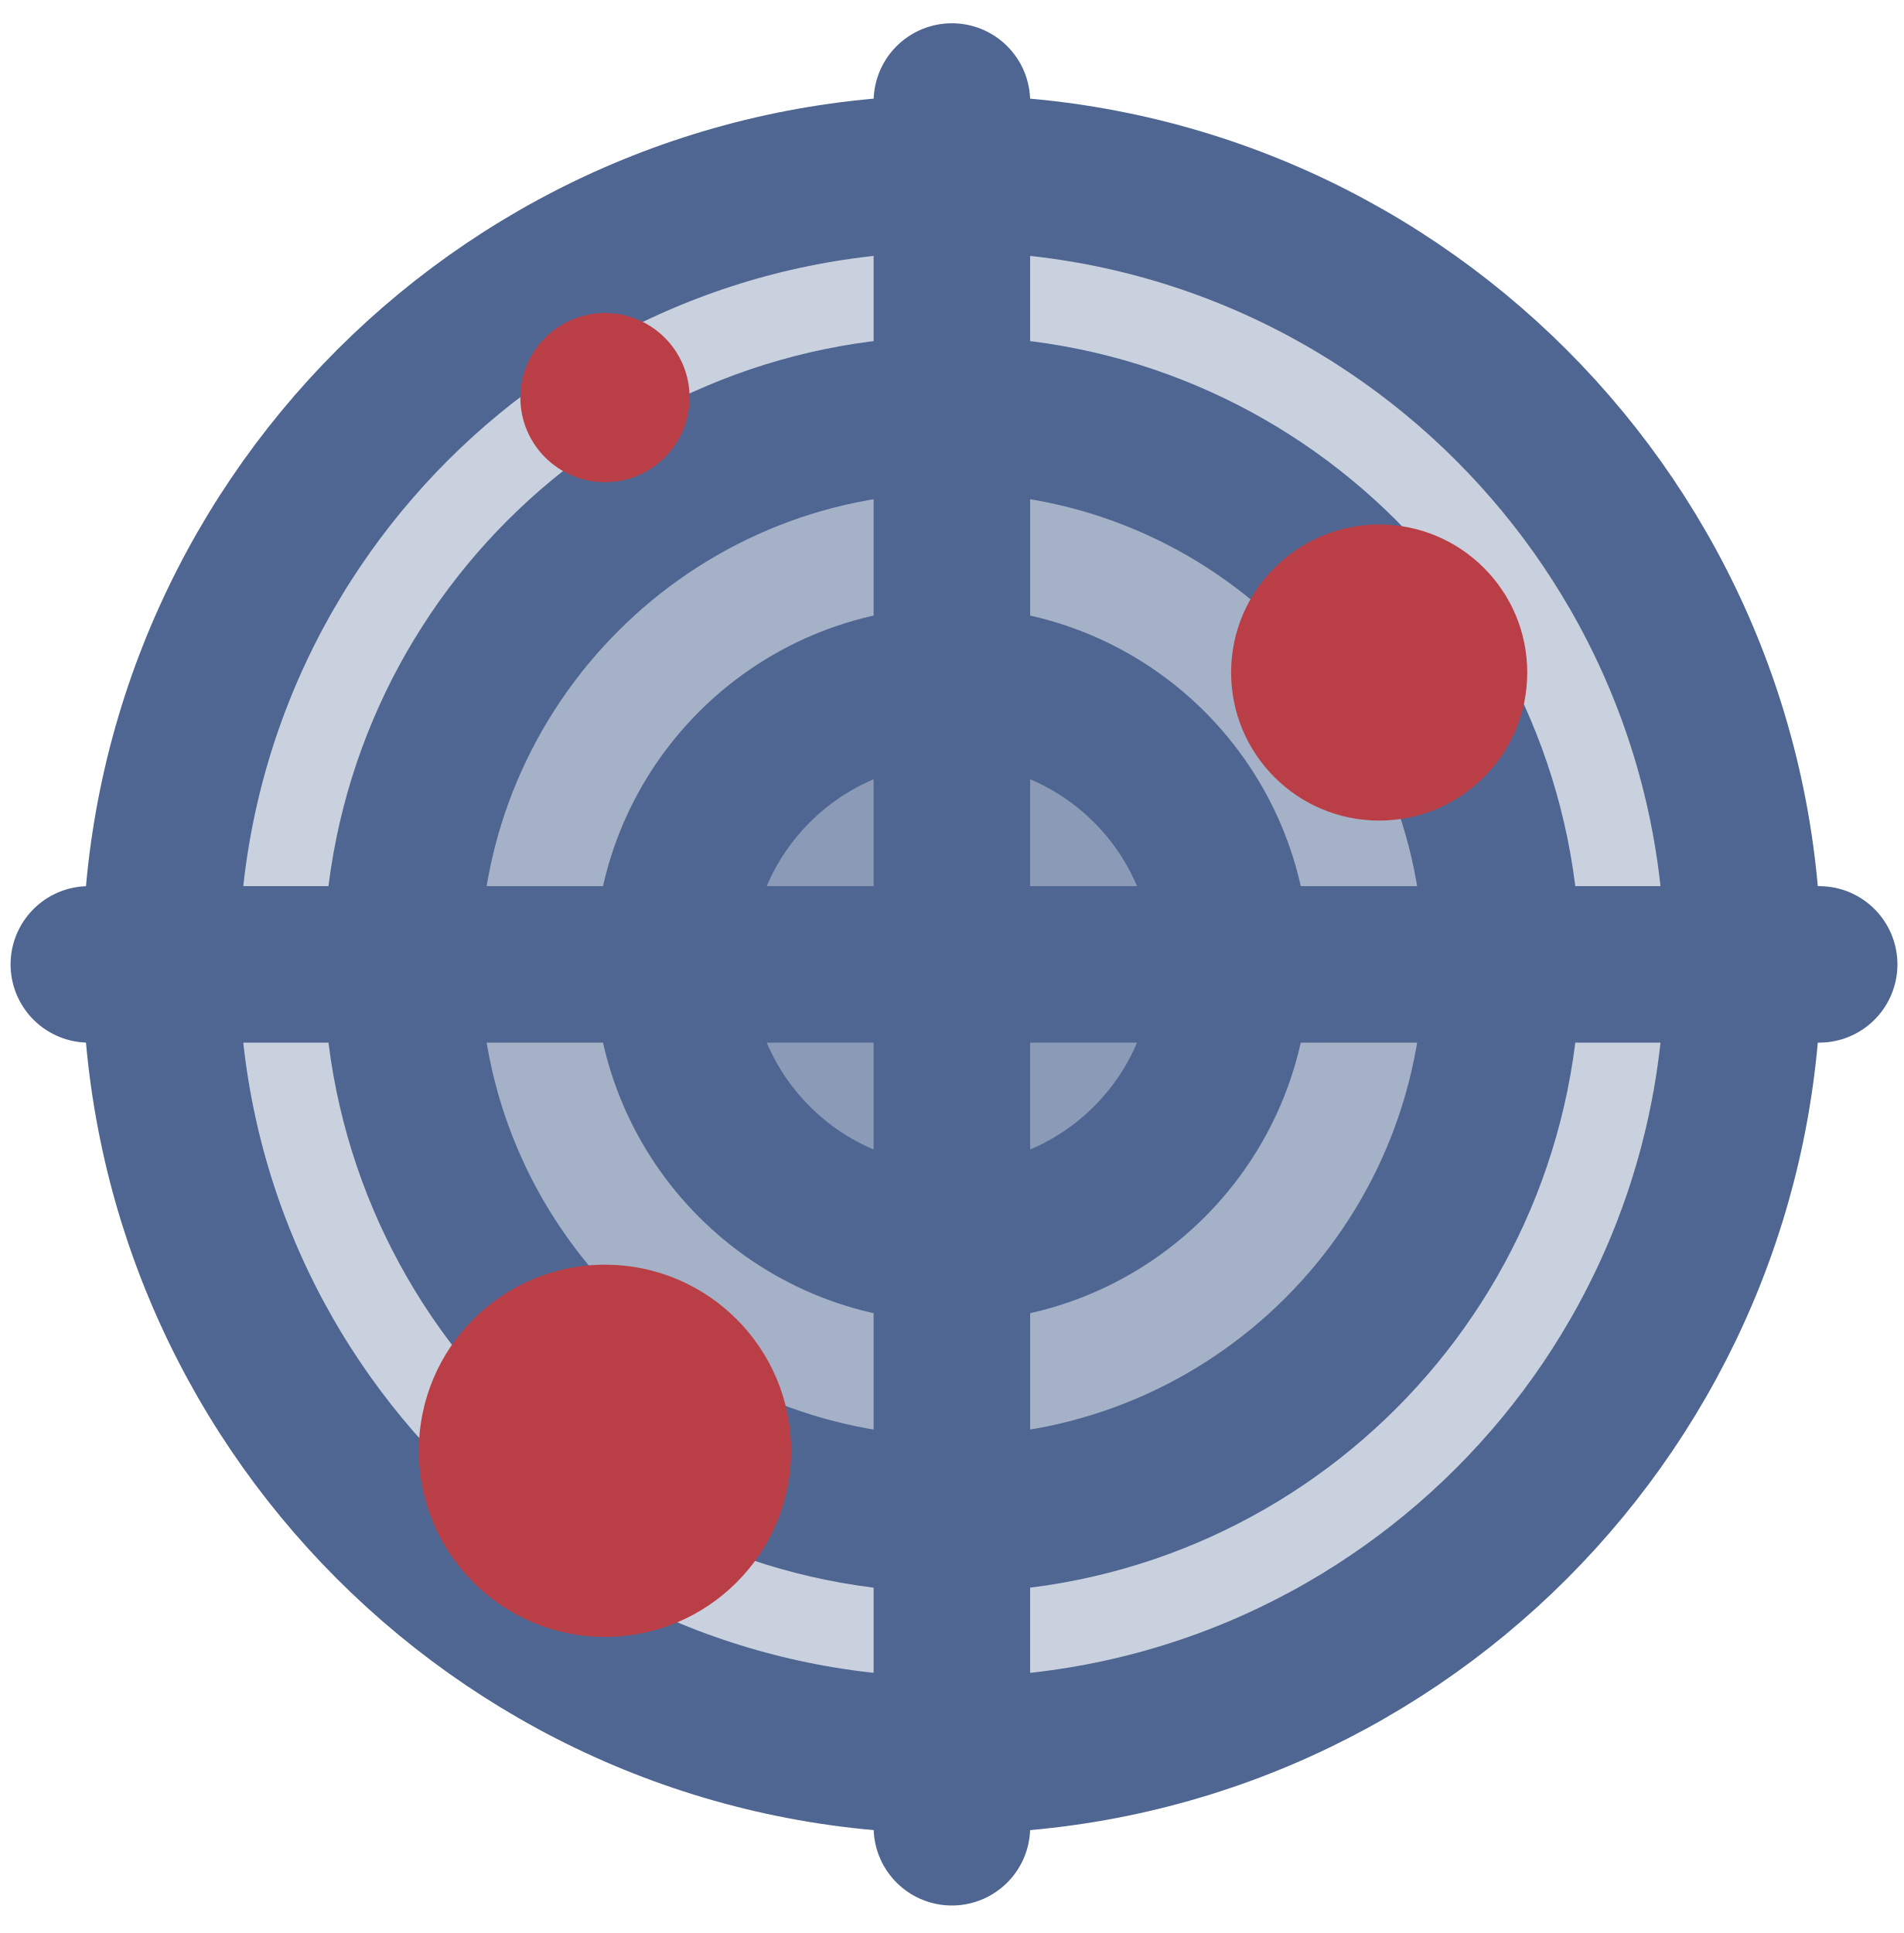
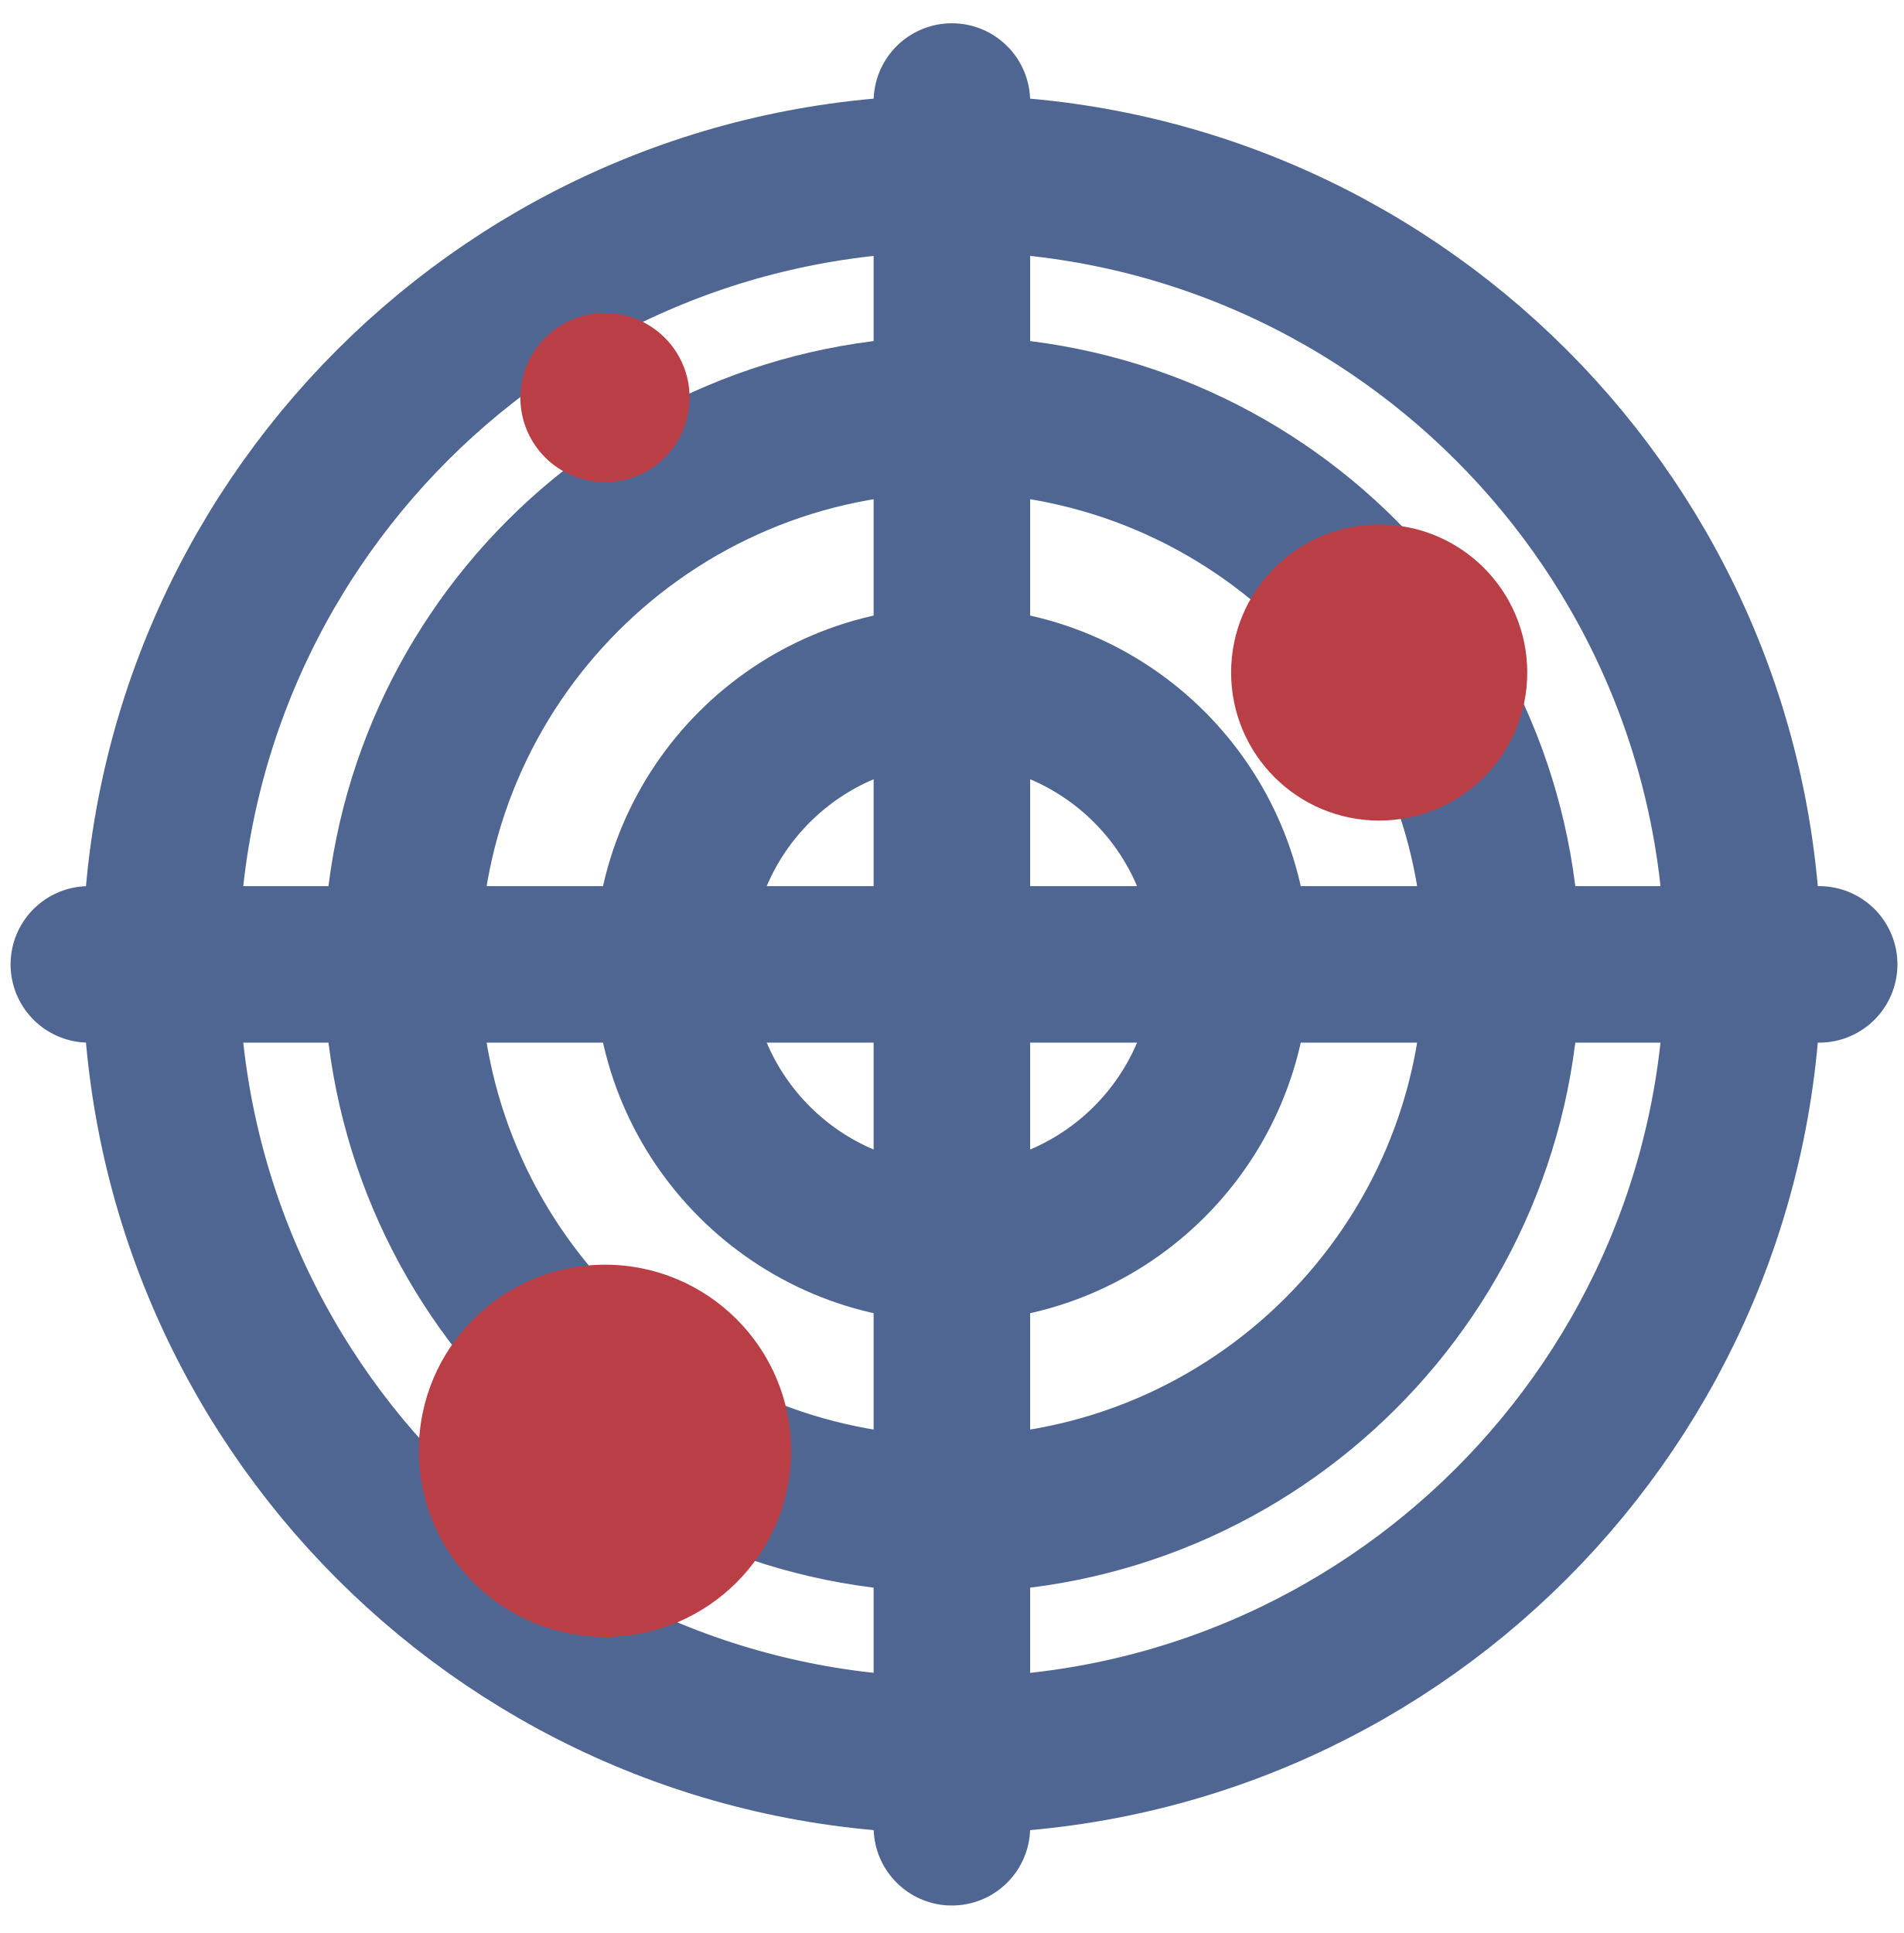
<svg xmlns="http://www.w3.org/2000/svg" id="_图层_1" data-name=" 图层 1" version="1.1" viewBox="0 0 45 45.7">
  <defs>
    <style>
      .cls-1 {
        fill: none;
        stroke: #4e6691;
        stroke-linecap: round;
        stroke-miterlimit: 10;
        stroke-width: 3.7px;
      }

      .cls-2 {
        fill: #4e6691;
-         opacity: .3;
+         opacity: 0;
      }

      .cls-2, .cls-3 {
        stroke-width: 0px;
      }

      .cls-3 {
        fill: #ba3e45;
      }
    </style>
  </defs>
  <g>
    <circle class="cls-1" cx="22.5" cy="22.8" r="18.7" />
    <circle class="cls-2" cx="22.5" cy="22.8" r="18.7" />
  </g>
  <g>
    <circle class="cls-1" cx="22.5" cy="22.8" r="13" />
    <circle class="cls-2" cx="22.5" cy="22.8" r="13" />
  </g>
  <g>
    <circle class="cls-1" cx="22.5" cy="22.8" r="6.6" />
    <circle class="cls-2" cx="22.5" cy="22.8" r="6.6" />
  </g>
  <line class="cls-1" x1="2.1" y1="22.8" x2="43" y2="22.8" />
  <line class="cls-1" x1="22.5" y1="2.4" x2="22.5" y2="43.2" />
  <circle class="cls-3" cx="32.6" cy="15.9" r="3.5" />
  <circle class="cls-3" cx="14.3" cy="9.4" r="2" />
  <circle class="cls-3" cx="14.3" cy="34.3" r="4.4" />
</svg>
